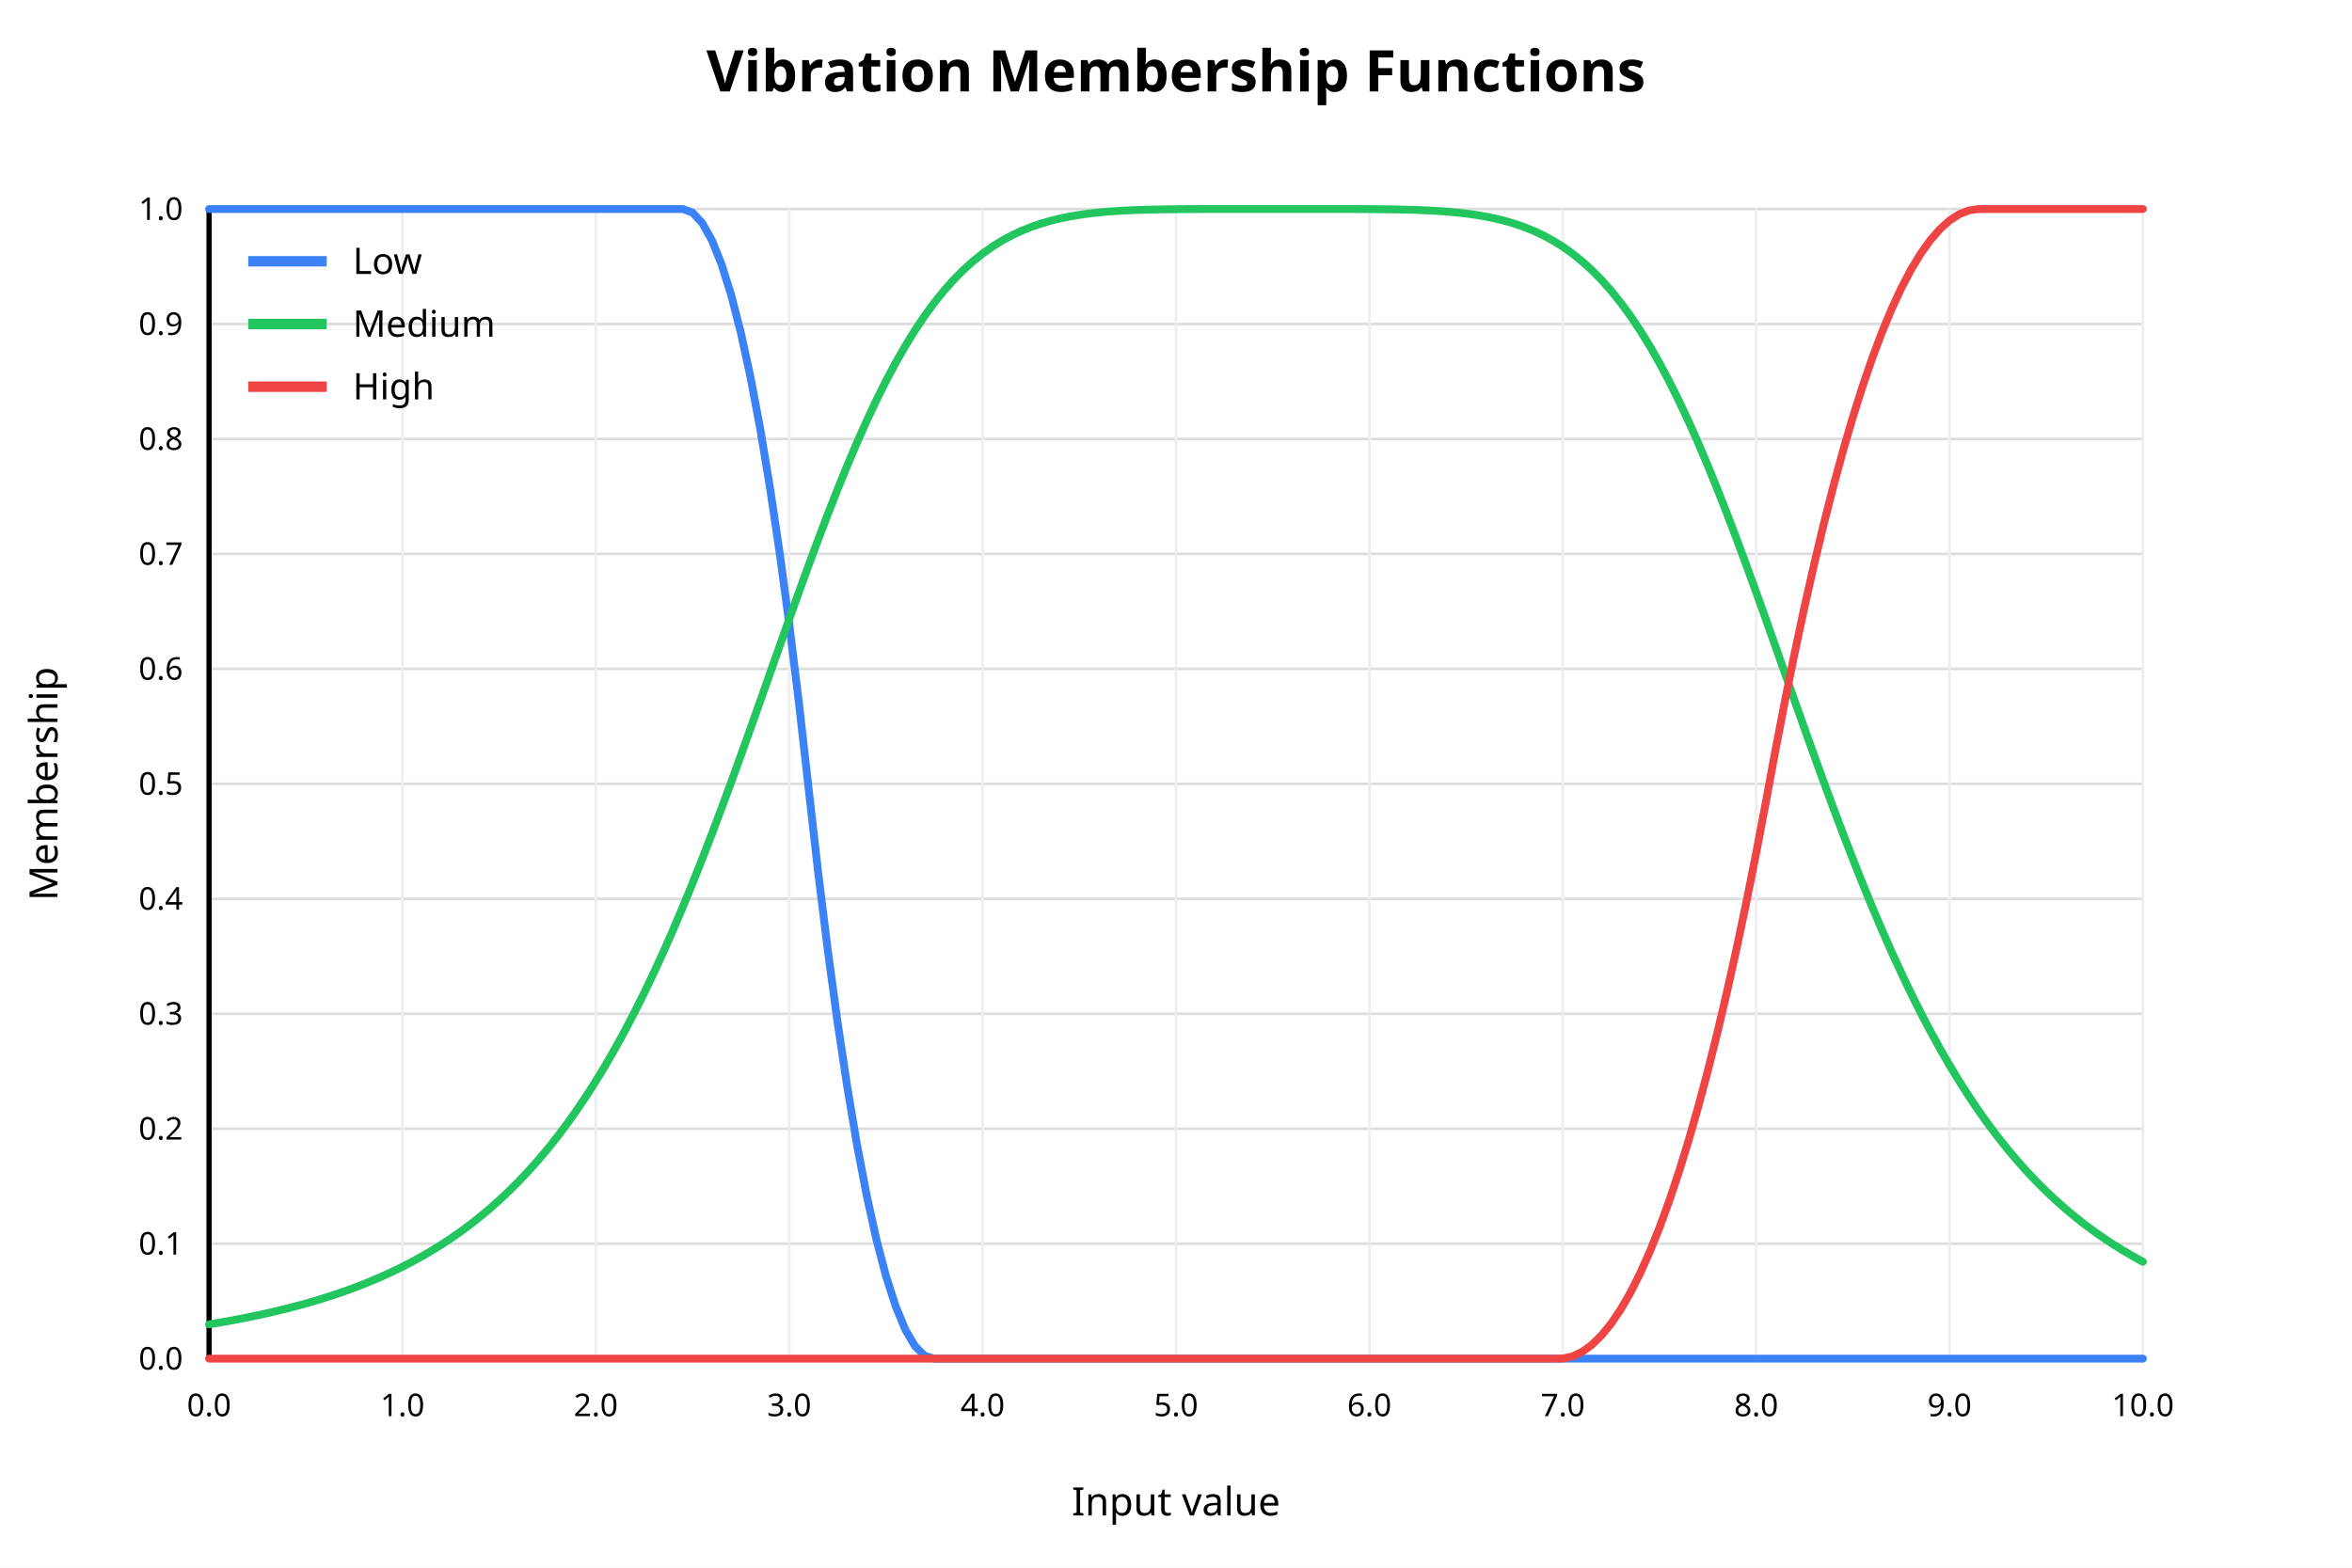
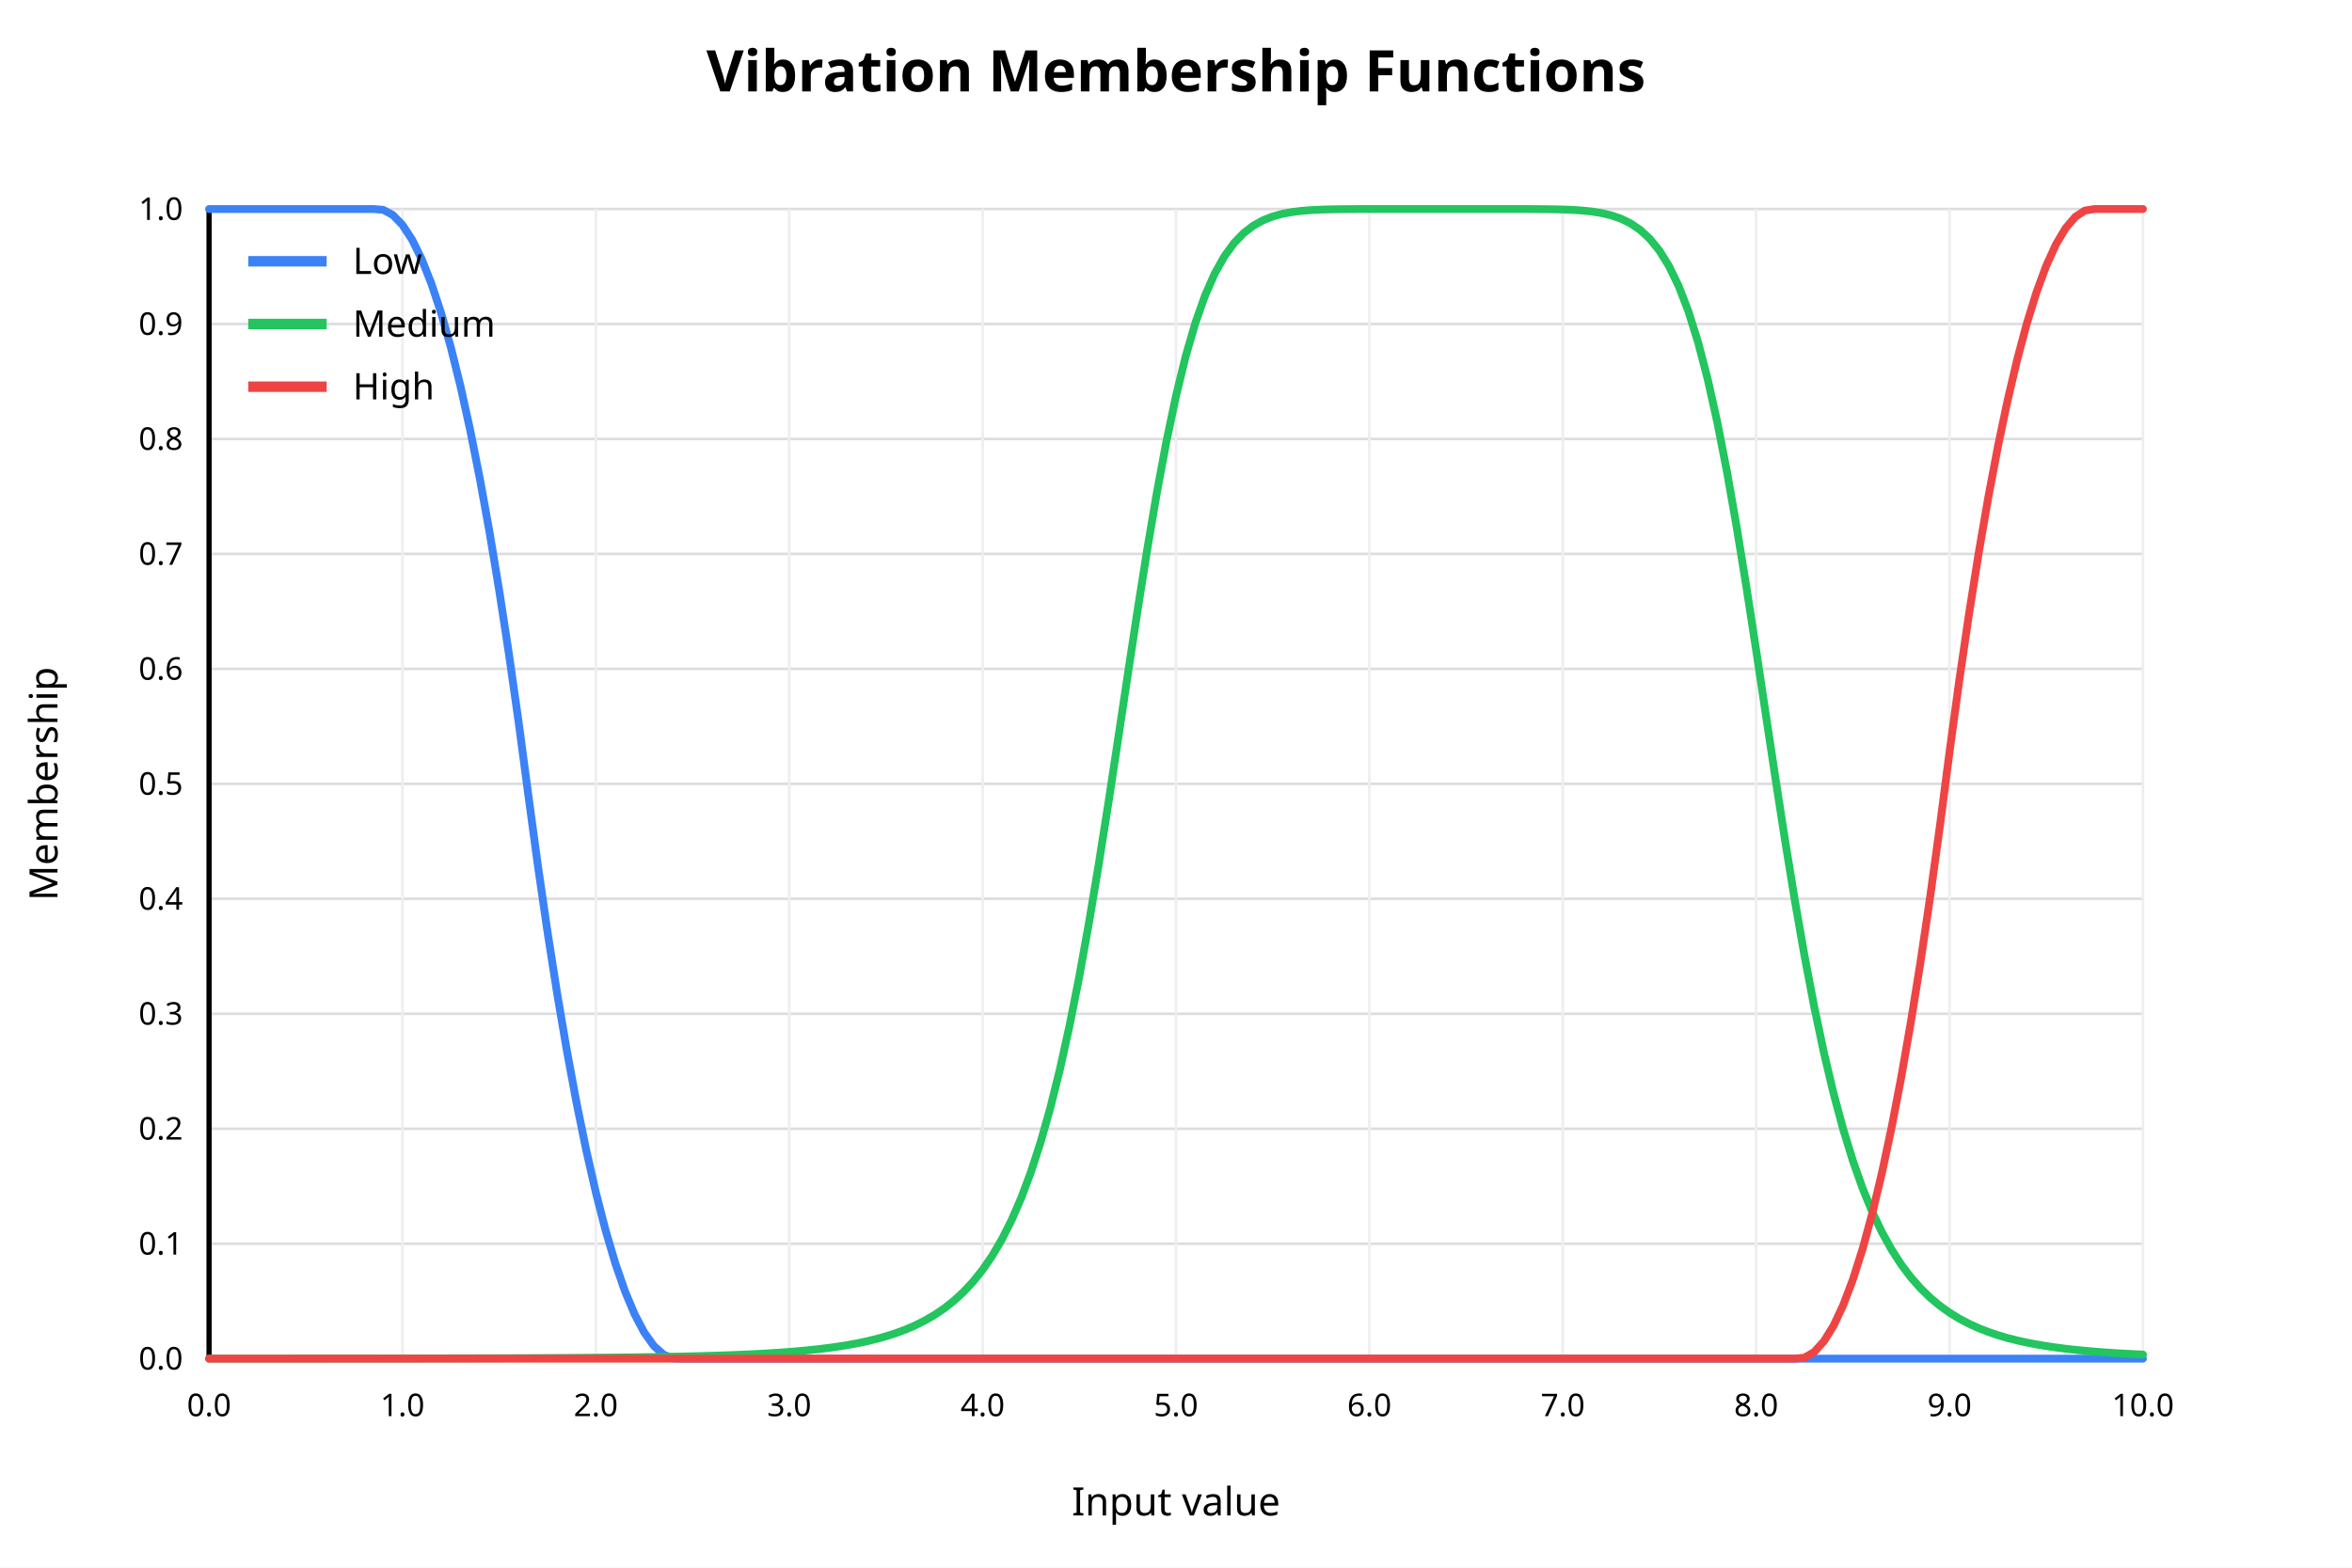
<svg xmlns="http://www.w3.org/2000/svg" width="900" height="600" viewBox="0 0 900 600">
  <rect x="0" y="0" width="900" height="600" fill="white" />
  <text x="450" y="35" text-anchor="middle" font-family="sans-serif" font-size="22" font-weight="bold" fill="black">Vibration Membership Functions</text>
  <line x1="80" y1="520.00" x2="820" y2="520.00" stroke="#dddddd" stroke-width="1" />
  <text x="70" y="520.00" text-anchor="end" dominant-baseline="middle" font-family="sans-serif" font-size="12" fill="black">0.0</text>
  <line x1="80" y1="476.00" x2="820" y2="476.00" stroke="#dddddd" stroke-width="1" />
  <text x="70" y="476.00" text-anchor="end" dominant-baseline="middle" font-family="sans-serif" font-size="12" fill="black">0.1</text>
  <line x1="80" y1="432.00" x2="820" y2="432.00" stroke="#dddddd" stroke-width="1" />
  <text x="70" y="432.00" text-anchor="end" dominant-baseline="middle" font-family="sans-serif" font-size="12" fill="black">0.2</text>
  <line x1="80" y1="388.00" x2="820" y2="388.00" stroke="#dddddd" stroke-width="1" />
  <text x="70" y="388.00" text-anchor="end" dominant-baseline="middle" font-family="sans-serif" font-size="12" fill="black">0.3</text>
  <line x1="80" y1="344.00" x2="820" y2="344.00" stroke="#dddddd" stroke-width="1" />
  <text x="70" y="344.00" text-anchor="end" dominant-baseline="middle" font-family="sans-serif" font-size="12" fill="black">0.4</text>
  <line x1="80" y1="300.00" x2="820" y2="300.00" stroke="#dddddd" stroke-width="1" />
  <text x="70" y="300.00" text-anchor="end" dominant-baseline="middle" font-family="sans-serif" font-size="12" fill="black">0.5</text>
  <line x1="80" y1="256.00" x2="820" y2="256.00" stroke="#dddddd" stroke-width="1" />
  <text x="70" y="256.00" text-anchor="end" dominant-baseline="middle" font-family="sans-serif" font-size="12" fill="black">0.6</text>
  <line x1="80" y1="212.00" x2="820" y2="212.00" stroke="#dddddd" stroke-width="1" />
  <text x="70" y="212.00" text-anchor="end" dominant-baseline="middle" font-family="sans-serif" font-size="12" fill="black">0.7</text>
  <line x1="80" y1="168.00" x2="820" y2="168.00" stroke="#dddddd" stroke-width="1" />
  <text x="70" y="168.00" text-anchor="end" dominant-baseline="middle" font-family="sans-serif" font-size="12" fill="black">0.8</text>
  <line x1="80" y1="124.00" x2="820" y2="124.00" stroke="#dddddd" stroke-width="1" />
  <text x="70" y="124.00" text-anchor="end" dominant-baseline="middle" font-family="sans-serif" font-size="12" fill="black">0.9</text>
  <line x1="80" y1="80.00" x2="820" y2="80.00" stroke="#dddddd" stroke-width="1" />
  <text x="70" y="80.00" text-anchor="end" dominant-baseline="middle" font-family="sans-serif" font-size="12" fill="black">1.0</text>
  <line x1="80.00" y1="80" x2="80.00" y2="520" stroke="#eeeeee" stroke-width="1" />
  <text x="80.00" y="542" text-anchor="middle" font-family="sans-serif" font-size="12" fill="black">0.0</text>
  <line x1="154.00" y1="80" x2="154.00" y2="520" stroke="#eeeeee" stroke-width="1" />
  <text x="154.00" y="542" text-anchor="middle" font-family="sans-serif" font-size="12" fill="black">1.0</text>
  <line x1="228.00" y1="80" x2="228.00" y2="520" stroke="#eeeeee" stroke-width="1" />
  <text x="228.00" y="542" text-anchor="middle" font-family="sans-serif" font-size="12" fill="black">2.0</text>
  <line x1="302.00" y1="80" x2="302.00" y2="520" stroke="#eeeeee" stroke-width="1" />
  <text x="302.00" y="542" text-anchor="middle" font-family="sans-serif" font-size="12" fill="black">3.0</text>
  <line x1="376.00" y1="80" x2="376.00" y2="520" stroke="#eeeeee" stroke-width="1" />
  <text x="376.00" y="542" text-anchor="middle" font-family="sans-serif" font-size="12" fill="black">4.0</text>
  <line x1="450.00" y1="80" x2="450.00" y2="520" stroke="#eeeeee" stroke-width="1" />
  <text x="450.00" y="542" text-anchor="middle" font-family="sans-serif" font-size="12" fill="black">5.0</text>
  <line x1="524.00" y1="80" x2="524.00" y2="520" stroke="#eeeeee" stroke-width="1" />
  <text x="524.00" y="542" text-anchor="middle" font-family="sans-serif" font-size="12" fill="black">6.0</text>
  <line x1="598.00" y1="80" x2="598.00" y2="520" stroke="#eeeeee" stroke-width="1" />
  <text x="598.00" y="542" text-anchor="middle" font-family="sans-serif" font-size="12" fill="black">7.0</text>
  <line x1="672.00" y1="80" x2="672.00" y2="520" stroke="#eeeeee" stroke-width="1" />
  <text x="672.00" y="542" text-anchor="middle" font-family="sans-serif" font-size="12" fill="black">8.0</text>
  <line x1="746.00" y1="80" x2="746.00" y2="520" stroke="#eeeeee" stroke-width="1" />
  <text x="746.00" y="542" text-anchor="middle" font-family="sans-serif" font-size="12" fill="black">9.0</text>
  <line x1="820.00" y1="80" x2="820.00" y2="520" stroke="#eeeeee" stroke-width="1" />
  <text x="820.00" y="542" text-anchor="middle" font-family="sans-serif" font-size="12" fill="black">10.0</text>
  <line x1="80" y1="520" x2="820" y2="520" stroke="black" stroke-width="2" />
  <line x1="80" y1="80" x2="80" y2="520" stroke="black" stroke-width="2" />
  <text x="450" y="580" text-anchor="middle" font-family="sans-serif" font-size="15" fill="black">Input value</text>
  <text x="22" y="300" text-anchor="middle" font-family="sans-serif" font-size="15" fill="black" transform="rotate(-90 22 300)">Membership</text>
-   <polyline fill="none" stroke="#3b82f6" stroke-width="3" stroke-linejoin="round" stroke-linecap="round" points="80.00,80.00 83.70,80.00 87.40,80.00 91.10,80.00 94.80,80.00 98.50,80.00 102.20,80.00 105.90,80.00 109.60,80.00 113.30,80.00 117.00,80.00 120.70,80.00 124.40,80.00 128.10,80.00 131.80,80.00 135.50,80.00 139.20,80.00 142.90,80.00 146.60,80.00 150.30,80.00 154.00,80.00 157.70,80.00 161.40,80.00 165.10,80.00 168.80,80.00 172.50,80.00 176.20,80.00 179.90,80.00 183.60,80.00 187.30,80.00 191.00,80.00 194.70,80.00 198.40,80.00 202.10,80.00 205.80,80.00 209.50,80.00 213.20,80.00 216.90,80.00 220.60,80.00 224.30,80.00 228.00,80.00 231.70,80.00 235.40,80.00 239.10,80.00 242.80,80.00 246.50,80.00 250.20,80.00 253.90,80.00 257.60,80.00 261.30,80.00 265.00,81.37 268.70,85.35 272.40,91.94 276.10,101.15 279.80,112.97 283.50,127.41 287.20,144.46 290.90,164.13 294.60,186.41 298.30,211.31 302.00,238.82 305.70,268.94 309.40,301.67 313.10,334.16 316.80,364.02 320.50,391.27 324.20,415.91 327.90,437.93 331.60,457.34 335.30,474.14 339.00,488.32 342.70,499.88 346.40,508.83 350.10,515.17 353.80,518.89 357.50,520.00 361.20,520.00 364.90,520.00 368.60,520.00 372.30,520.00 376.00,520.00 379.70,520.00 383.40,520.00 387.10,520.00 390.80,520.00 394.50,520.00 398.20,520.00 401.90,520.00 405.60,520.00 409.30,520.00 413.00,520.00 416.70,520.00 420.40,520.00 424.10,520.00 427.80,520.00 431.50,520.00 435.20,520.00 438.90,520.00 442.60,520.00 446.30,520.00 450.00,520.00 453.70,520.00 457.40,520.00 461.10,520.00 464.80,520.00 468.50,520.00 472.20,520.00 475.90,520.00 479.60,520.00 483.30,520.00 487.00,520.00 490.70,520.00 494.40,520.00 498.10,520.00 501.80,520.00 505.50,520.00 509.20,520.00 512.90,520.00 516.60,520.00 520.30,520.00 524.00,520.00 527.70,520.00 531.40,520.00 535.10,520.00 538.80,520.00 542.50,520.00 546.20,520.00 549.90,520.00 553.60,520.00 557.30,520.00 561.00,520.00 564.70,520.00 568.40,520.00 572.10,520.00 575.80,520.00 579.50,520.00 583.20,520.00 586.90,520.00 590.60,520.00 594.30,520.00 598.00,520.00 601.70,520.00 605.40,520.00 609.10,520.00 612.80,520.00 616.50,520.00 620.20,520.00 623.90,520.00 627.60,520.00 631.30,520.00 635.00,520.00 638.70,520.00 642.40,520.00 646.10,520.00 649.80,520.00 653.50,520.00 657.20,520.00 660.90,520.00 664.60,520.00 668.30,520.00 672.00,520.00 675.70,520.00 679.40,520.00 683.10,520.00 686.80,520.00 690.50,520.00 694.20,520.00 697.90,520.00 701.60,520.00 705.30,520.00 709.00,520.00 712.70,520.00 716.40,520.00 720.10,520.00 723.80,520.00 727.50,520.00 731.20,520.00 734.90,520.00 738.60,520.00 742.30,520.00 746.00,520.00 749.70,520.00 753.40,520.00 757.10,520.00 760.80,520.00 764.50,520.00 768.20,520.00 771.90,520.00 775.60,520.00 779.30,520.00 783.00,520.00 786.70,520.00 790.40,520.00 794.10,520.00 797.80,520.00 801.50,520.00 805.20,520.00 808.90,520.00 812.60,520.00 816.30,520.00 820.00,520.00" />
+   <polyline fill="none" stroke="#3b82f6" stroke-width="3" stroke-linejoin="round" stroke-linecap="round" points="80.00,80.00 83.70,80.00 87.40,80.00 91.10,80.00 94.80,80.00 98.50,80.00 102.20,80.00 105.90,80.00 109.60,80.00 113.30,80.00 117.00,80.00 120.70,80.00 124.40,80.00 128.10,80.00 131.80,80.00 135.50,80.00 139.20,80.00 142.90,80.00 146.60,80.30 150.30,82.27 154.00,86.09 157.70,91.75 161.40,99.27 165.10,108.63 168.80,119.83 172.50,132.89 176.20,147.79 179.90,164.54 183.60,183.14 187.30,203.58 191.00,225.87 194.70,250.01 198.40,276.00 202.10,303.80 205.80,331.14 209.50,356.63 213.20,380.27 216.90,402.07 220.60,422.02 224.30,440.12 228.00,456.38 231.70,470.79 235.40,483.35 239.10,494.06 242.80,502.93 246.50,509.94 250.20,515.12 253.90,518.44 257.60,519.92 261.30,520.00 265.00,520.00 268.70,520.00 272.40,520.00 276.10,520.00 279.80,520.00 283.50,520.00 287.20,520.00 290.90,520.00 294.60,520.00 298.30,520.00 302.00,520.00 305.70,520.00 309.40,520.00 313.10,520.00 316.80,520.00 320.50,520.00 324.20,520.00 327.90,520.00 331.60,520.00 335.30,520.00 339.00,520.00 342.70,520.00 346.40,520.00 350.10,520.00 353.80,520.00 357.50,520.00 361.20,520.00 364.90,520.00 368.60,520.00 372.30,520.00 376.00,520.00 379.70,520.00 383.40,520.00 387.10,520.00 390.80,520.00 394.50,520.00 398.20,520.00 401.90,520.00 405.60,520.00 409.30,520.00 413.00,520.00 416.70,520.00 420.40,520.00 424.10,520.00 427.80,520.00 431.50,520.00 435.20,520.00 438.90,520.00 442.60,520.00 446.30,520.00 450.00,520.00 453.70,520.00 457.40,520.00 461.10,520.00 464.80,520.00 468.50,520.00 472.20,520.00 475.90,520.00 479.60,520.00 483.30,520.00 487.00,520.00 490.70,520.00 494.40,520.00 498.10,520.00 501.80,520.00 505.50,520.00 509.20,520.00 512.90,520.00 516.60,520.00 520.30,520.00 524.00,520.00 527.70,520.00 531.40,520.00 535.10,520.00 538.80,520.00 542.50,520.00 546.20,520.00 549.90,520.00 553.60,520.00 557.30,520.00 561.00,520.00 564.70,520.00 568.40,520.00 572.10,520.00 575.80,520.00 579.50,520.00 583.20,520.00 586.90,520.00 590.60,520.00 594.30,520.00 598.00,520.00 601.70,520.00 605.40,520.00 609.10,520.00 612.80,520.00 616.50,520.00 620.20,520.00 623.90,520.00 627.60,520.00 631.30,520.00 635.00,520.00 638.70,520.00 642.40,520.00 646.10,520.00 649.80,520.00 653.50,520.00 657.20,520.00 660.90,520.00 664.60,520.00 668.30,520.00 672.00,520.00 675.70,520.00 679.40,520.00 683.10,520.00 686.80,520.00 690.50,520.00 694.20,520.00 697.90,520.00 701.60,520.00 705.30,520.00 709.00,520.00 712.70,520.00 716.40,520.00 720.10,520.00 723.80,520.00 727.50,520.00 731.20,520.00 734.90,520.00 738.60,520.00 742.30,520.00 746.00,520.00 749.70,520.00 753.40,520.00 757.10,520.00 760.80,520.00 764.50,520.00 768.20,520.00 771.90,520.00 775.60,520.00 779.30,520.00 783.00,520.00 786.70,520.00 790.40,520.00 794.10,520.00 797.80,520.00 801.50,520.00 805.20,520.00 808.90,520.00 812.60,520.00 816.30,520.00 820.00,520.00" />
  <line x1="95" y1="100" x2="125" y2="100" stroke="#3b82f6" stroke-width="4" />
  <text x="135" y="100" dominant-baseline="middle" font-family="sans-serif" font-size="14" fill="black">Low</text>
-   <polyline fill="none" stroke="#22c55e" stroke-width="3" stroke-linejoin="round" stroke-linecap="round" points="80.00,506.86 83.70,506.25 87.40,505.60 91.10,504.91 94.80,504.19 98.50,503.42 102.20,502.61 105.90,501.76 109.60,500.86 113.30,499.90 117.00,498.89 120.70,497.82 124.40,496.69 128.10,495.49 131.80,494.22 135.50,492.87 139.20,491.44 142.90,489.93 146.60,488.33 150.30,486.63 154.00,484.82 157.70,482.91 161.40,480.87 165.10,478.71 168.80,476.42 172.50,473.99 176.20,471.41 179.90,468.67 183.60,465.76 187.30,462.67 191.00,459.40 194.70,455.92 198.40,452.23 202.10,448.32 205.80,444.18 209.50,439.79 213.20,435.14 216.90,430.23 220.60,425.03 224.30,419.55 228.00,413.76 231.70,407.66 235.40,401.24 239.10,394.49 242.80,387.42 246.50,380.01 250.20,372.27 253.90,364.19 257.60,355.79 261.30,347.07 265.00,338.05 268.70,328.74 272.40,319.16 276.10,309.35 279.80,299.32 283.50,289.12 287.20,278.78 290.90,268.34 294.60,257.86 298.30,247.37 302.00,236.93 305.70,226.60 309.40,216.42 313.10,206.44 316.80,196.71 320.50,187.28 324.20,178.18 327.90,169.47 331.60,161.16 335.30,153.28 339.00,145.86 342.70,138.91 346.40,132.43 350.10,126.43 353.80,120.91 357.50,115.86 361.20,111.26 364.90,107.10 368.60,103.36 372.30,100.02 376.00,97.05 379.70,94.42 383.40,92.12 387.10,90.11 390.80,88.38 394.50,86.88 398.20,85.61 401.90,84.52 405.60,83.62 409.30,82.86 413.00,82.24 416.70,81.73 420.40,81.31 424.10,80.98 427.80,80.73 431.50,80.52 435.20,80.37 438.90,80.26 442.60,80.17 446.30,80.11 450.00,80.07 453.70,80.04 457.40,80.02 461.10,80.01 464.80,80.01 468.50,80.00 472.20,80.00 475.90,80.00 479.60,80.00 483.30,80.00 487.00,80.00 490.70,80.00 494.40,80.00 498.10,80.00 501.80,80.00 505.50,80.00 509.20,80.00 512.90,80.01 516.60,80.01 520.30,80.02 524.00,80.04 527.70,80.07 531.40,80.11 535.10,80.17 538.80,80.26 542.50,80.37 546.20,80.53 549.90,80.73 553.60,80.99 557.30,81.32 561.00,81.73 564.70,82.24 568.40,82.86 572.10,83.62 575.80,84.53 579.50,85.61 583.20,86.89 586.90,88.38 590.60,90.12 594.30,92.13 598.00,94.44 601.70,97.06 605.40,100.03 609.10,103.38 612.80,107.12 616.50,111.28 620.20,115.89 623.90,120.94 627.60,126.47 631.30,132.47 635.00,138.94 638.70,145.90 642.40,153.32 646.10,161.20 649.80,169.51 653.50,178.23 657.20,187.33 660.90,196.76 664.60,206.49 668.30,216.47 672.00,226.66 675.70,236.99 679.40,247.43 683.10,257.91 686.80,268.40 690.50,278.83 694.20,289.17 697.90,299.37 701.60,309.40 705.30,319.22 709.00,328.79 712.70,338.10 716.40,347.12 720.10,355.84 723.80,364.24 727.50,372.31 731.20,380.05 734.90,387.46 738.60,394.53 742.30,401.27 746.00,407.69 749.70,413.79 753.40,419.58 757.10,425.06 760.80,430.26 764.50,435.17 768.20,439.82 771.90,444.20 775.60,448.35 779.30,452.26 783.00,455.94 786.70,459.42 790.40,462.69 794.10,465.78 797.80,468.69 801.50,471.43 805.20,474.01 808.90,476.44 812.60,478.73 816.30,480.88 820.00,482.92" />
+   <polyline fill="none" stroke="#22c55e" stroke-width="3" stroke-linejoin="round" stroke-linecap="round" points="80.00,519.98 83.70,519.98 87.40,519.98 91.10,519.97 94.80,519.97 98.50,519.97 102.20,519.97 105.90,519.97 109.60,519.97 113.30,519.96 117.00,519.96 120.70,519.96 124.40,519.96 128.10,519.95 131.80,519.95 135.50,519.95 139.20,519.94 142.90,519.94 146.60,519.93 150.30,519.93 154.00,519.92 157.70,519.92 161.40,519.91 165.10,519.90 168.80,519.90 172.50,519.89 176.20,519.88 179.90,519.87 183.60,519.86 187.30,519.85 191.00,519.84 194.70,519.83 198.40,519.81 202.10,519.80 205.80,519.78 209.50,519.76 213.20,519.74 216.90,519.72 220.60,519.69 224.30,519.66 228.00,519.63 231.70,519.60 235.40,519.57 239.10,519.52 242.80,519.48 246.50,519.43 250.20,519.38 253.90,519.31 257.60,519.25 261.30,519.17 265.00,519.09 268.70,518.99 272.40,518.89 276.10,518.77 279.80,518.64 283.50,518.49 287.20,518.33 290.90,518.14 294.60,517.93 298.30,517.69 302.00,517.42 305.70,517.11 309.40,516.76 313.10,516.37 316.80,515.92 320.50,515.40 324.20,514.82 327.90,514.14 331.60,513.37 335.30,512.48 339.00,511.45 342.70,510.27 346.40,508.90 350.10,507.31 353.80,505.47 357.50,503.33 361.20,500.84 364.90,497.94 368.60,494.55 372.30,490.60 376.00,485.98 379.70,480.59 383.40,474.29 387.10,466.95 390.80,458.42 394.50,448.53 398.20,437.12 401.90,424.04 405.60,409.15 409.30,392.37 413.00,373.68 416.70,353.15 420.40,330.99 424.10,307.52 427.80,283.18 431.50,258.54 435.20,234.22 438.90,210.86 442.60,189.01 446.30,169.14 450.00,151.55 453.70,136.38 457.40,123.62 461.10,113.15 464.80,104.74 468.50,98.13 472.20,93.04 475.90,89.20 479.60,86.36 483.30,84.31 487.00,82.85 490.70,81.84 494.40,81.15 498.10,80.70 501.80,80.41 505.50,80.23 509.20,80.12 512.90,80.06 516.60,80.03 520.30,80.01 524.00,80.01 527.70,80.00 531.40,80.00 535.10,80.00 538.80,80.00 542.50,80.00 546.20,80.00 549.90,80.00 553.60,80.00 557.30,80.00 561.00,80.00 564.70,80.00 568.40,80.00 572.10,80.00 575.80,80.00 579.50,80.00 583.20,80.01 586.90,80.02 590.60,80.05 594.30,80.10 598.00,80.18 601.70,80.33 605.40,80.57 609.10,80.95 612.80,81.54 616.50,82.41 620.20,83.67 623.90,85.47 627.60,87.98 631.30,91.40 635.00,95.96 638.70,101.94 642.40,109.61 646.10,119.24 649.80,131.08 653.50,145.30 657.20,161.94 660.90,180.94 664.60,202.06 668.30,224.89 672.00,248.91 675.70,273.49 679.40,298.02 683.10,321.90 686.80,344.62 690.50,365.82 694.20,385.24 697.90,402.78 701.60,418.41 705.30,432.19 709.00,444.24 712.70,454.71 716.40,463.75 720.10,471.54 723.80,478.23 727.50,483.96 731.20,488.87 734.90,493.07 738.60,496.67 742.30,499.75 746.00,502.40 749.70,504.67 753.40,506.62 757.10,508.30 760.80,509.75 764.50,511.01 768.20,512.09 771.90,513.03 775.60,513.85 779.30,514.56 783.00,515.18 786.70,515.72 790.40,516.20 794.10,516.62 797.80,516.98 801.50,517.30 805.20,517.59 808.90,517.84 812.60,518.06 816.30,518.25 820.00,518.43" />
  <line x1="95" y1="124" x2="125" y2="124" stroke="#22c55e" stroke-width="4" />
  <text x="135" y="124" dominant-baseline="middle" font-family="sans-serif" font-size="14" fill="black">Medium</text>
-   <polyline fill="none" stroke="#ef4444" stroke-width="3" stroke-linejoin="round" stroke-linecap="round" points="80.00,520.00 83.70,520.00 87.40,520.00 91.10,520.00 94.80,520.00 98.50,520.00 102.20,520.00 105.90,520.00 109.60,520.00 113.30,520.00 117.00,520.00 120.70,520.00 124.40,520.00 128.10,520.00 131.80,520.00 135.50,520.00 139.20,520.00 142.90,520.00 146.60,520.00 150.30,520.00 154.00,520.00 157.70,520.00 161.40,520.00 165.10,520.00 168.80,520.00 172.50,520.00 176.20,520.00 179.90,520.00 183.60,520.00 187.30,520.00 191.00,520.00 194.70,520.00 198.40,520.00 202.10,520.00 205.80,520.00 209.50,520.00 213.20,520.00 216.90,520.00 220.60,520.00 224.30,520.00 228.00,520.00 231.70,520.00 235.40,520.00 239.10,520.00 242.80,520.00 246.50,520.00 250.20,520.00 253.90,520.00 257.60,520.00 261.30,520.00 265.00,520.00 268.70,520.00 272.40,520.00 276.10,520.00 279.80,520.00 283.50,520.00 287.20,520.00 290.90,520.00 294.60,520.00 298.30,520.00 302.00,520.00 305.70,520.00 309.40,520.00 313.10,520.00 316.80,520.00 320.50,520.00 324.20,520.00 327.90,520.00 331.60,520.00 335.30,520.00 339.00,520.00 342.70,520.00 346.40,520.00 350.10,520.00 353.80,520.00 357.50,520.00 361.20,520.00 364.90,520.00 368.60,520.00 372.30,520.00 376.00,520.00 379.70,520.00 383.40,520.00 387.10,520.00 390.80,520.00 394.50,520.00 398.20,520.00 401.90,520.00 405.60,520.00 409.30,520.00 413.00,520.00 416.70,520.00 420.40,520.00 424.10,520.00 427.80,520.00 431.50,520.00 435.20,520.00 438.90,520.00 442.60,520.00 446.30,520.00 450.00,520.00 453.70,520.00 457.40,520.00 461.10,520.00 464.80,520.00 468.50,520.00 472.20,520.00 475.90,520.00 479.60,520.00 483.30,520.00 487.00,520.00 490.70,520.00 494.40,520.00 498.10,520.00 501.80,520.00 505.50,520.00 509.20,520.00 512.90,520.00 516.60,520.00 520.30,520.00 524.00,520.00 527.70,520.00 531.40,520.00 535.10,520.00 538.80,520.00 542.50,520.00 546.20,520.00 549.90,520.00 553.60,520.00 557.30,520.00 561.00,520.00 564.70,520.00 568.40,520.00 572.10,520.00 575.80,520.00 579.50,520.00 583.20,520.00 586.90,520.00 590.60,520.00 594.30,520.00 598.00,519.94 601.70,519.13 605.40,517.39 609.10,514.71 612.80,511.11 616.50,506.57 620.20,501.09 623.90,494.69 627.60,487.35 631.30,479.07 635.00,469.87 638.70,459.73 642.40,448.66 646.10,436.66 649.80,423.72 653.50,409.85 657.20,395.05 660.90,379.31 664.60,362.64 668.30,345.04 672.00,326.51 675.70,307.04 679.40,287.04 683.10,267.85 686.80,249.59 690.50,232.27 694.20,215.88 697.90,200.42 701.60,185.90 705.30,172.31 709.00,159.65 712.70,147.93 716.40,137.14 720.10,127.28 723.80,118.35 727.50,110.36 731.20,103.30 734.90,97.17 738.60,91.98 742.30,87.72 746.00,84.39 749.70,81.99 753.40,80.53 757.10,80.00 760.80,80.00 764.50,80.00 768.20,80.00 771.90,80.00 775.60,80.00 779.30,80.00 783.00,80.00 786.70,80.00 790.40,80.00 794.10,80.00 797.80,80.00 801.50,80.00 805.20,80.00 808.90,80.00 812.60,80.00 816.30,80.00 820.00,80.00" />
+   <polyline fill="none" stroke="#ef4444" stroke-width="3" stroke-linejoin="round" stroke-linecap="round" points="80.00,520.00 83.70,520.00 87.40,520.00 91.10,520.00 94.80,520.00 98.50,520.00 102.20,520.00 105.90,520.00 109.60,520.00 113.30,520.00 117.00,520.00 120.70,520.00 124.40,520.00 128.10,520.00 131.80,520.00 135.50,520.00 139.20,520.00 142.90,520.00 146.60,520.00 150.30,520.00 154.00,520.00 157.70,520.00 161.40,520.00 165.10,520.00 168.80,520.00 172.50,520.00 176.20,520.00 179.90,520.00 183.60,520.00 187.30,520.00 191.00,520.00 194.70,520.00 198.40,520.00 202.10,520.00 205.80,520.00 209.50,520.00 213.20,520.00 216.90,520.00 220.60,520.00 224.30,520.00 228.00,520.00 231.70,520.00 235.40,520.00 239.10,520.00 242.80,520.00 246.50,520.00 250.20,520.00 253.90,520.00 257.60,520.00 261.30,520.00 265.00,520.00 268.70,520.00 272.40,520.00 276.10,520.00 279.80,520.00 283.50,520.00 287.20,520.00 290.90,520.00 294.60,520.00 298.30,520.00 302.00,520.00 305.70,520.00 309.40,520.00 313.10,520.00 316.80,520.00 320.50,520.00 324.20,520.00 327.90,520.00 331.60,520.00 335.30,520.00 339.00,520.00 342.70,520.00 346.40,520.00 350.10,520.00 353.80,520.00 357.50,520.00 361.20,520.00 364.90,520.00 368.60,520.00 372.30,520.00 376.00,520.00 379.70,520.00 383.40,520.00 387.10,520.00 390.80,520.00 394.50,520.00 398.20,520.00 401.90,520.00 405.60,520.00 409.30,520.00 413.00,520.00 416.70,520.00 420.40,520.00 424.10,520.00 427.80,520.00 431.50,520.00 435.20,520.00 438.90,520.00 442.60,520.00 446.30,520.00 450.00,520.00 453.70,520.00 457.40,520.00 461.10,520.00 464.80,520.00 468.50,520.00 472.20,520.00 475.90,520.00 479.60,520.00 483.30,520.00 487.00,520.00 490.70,520.00 494.40,520.00 498.10,520.00 501.80,520.00 505.50,520.00 509.20,520.00 512.90,520.00 516.60,520.00 520.30,520.00 524.00,520.00 527.70,520.00 531.40,520.00 535.10,520.00 538.80,520.00 542.50,520.00 546.20,520.00 549.90,520.00 553.60,520.00 557.30,520.00 561.00,520.00 564.70,520.00 568.40,520.00 572.10,520.00 575.80,520.00 579.50,520.00 583.20,520.00 586.90,520.00 590.60,520.00 594.30,520.00 598.00,520.00 601.70,520.00 605.40,520.00 609.10,520.00 612.80,520.00 616.50,520.00 620.20,520.00 623.90,520.00 627.60,520.00 631.30,520.00 635.00,520.00 638.70,520.00 642.40,520.00 646.10,520.00 649.80,520.00 653.50,520.00 657.20,520.00 660.90,520.00 664.60,520.00 668.30,520.00 672.00,520.00 675.70,520.00 679.40,520.00 683.10,520.00 686.80,520.00 690.50,519.61 694.20,517.45 697.90,513.38 701.60,507.41 705.30,499.53 709.00,489.76 712.70,478.08 716.40,464.50 720.10,449.02 723.80,431.64 727.50,412.35 731.20,391.16 734.90,368.07 738.60,343.08 742.30,316.18 746.00,287.74 749.70,260.58 753.40,235.32 757.10,211.96 760.80,190.51 764.50,170.95 768.20,153.30 771.90,137.55 775.60,123.71 779.30,111.76 783.00,101.72 786.70,93.58 790.40,87.35 794.10,83.01 797.80,80.58 801.50,80.00 805.20,80.00 808.90,80.00 812.60,80.00 816.30,80.00 820.00,80.00" />
  <line x1="95" y1="148" x2="125" y2="148" stroke="#ef4444" stroke-width="4" />
  <text x="135" y="148" dominant-baseline="middle" font-family="sans-serif" font-size="14" fill="black">High</text>
</svg>
